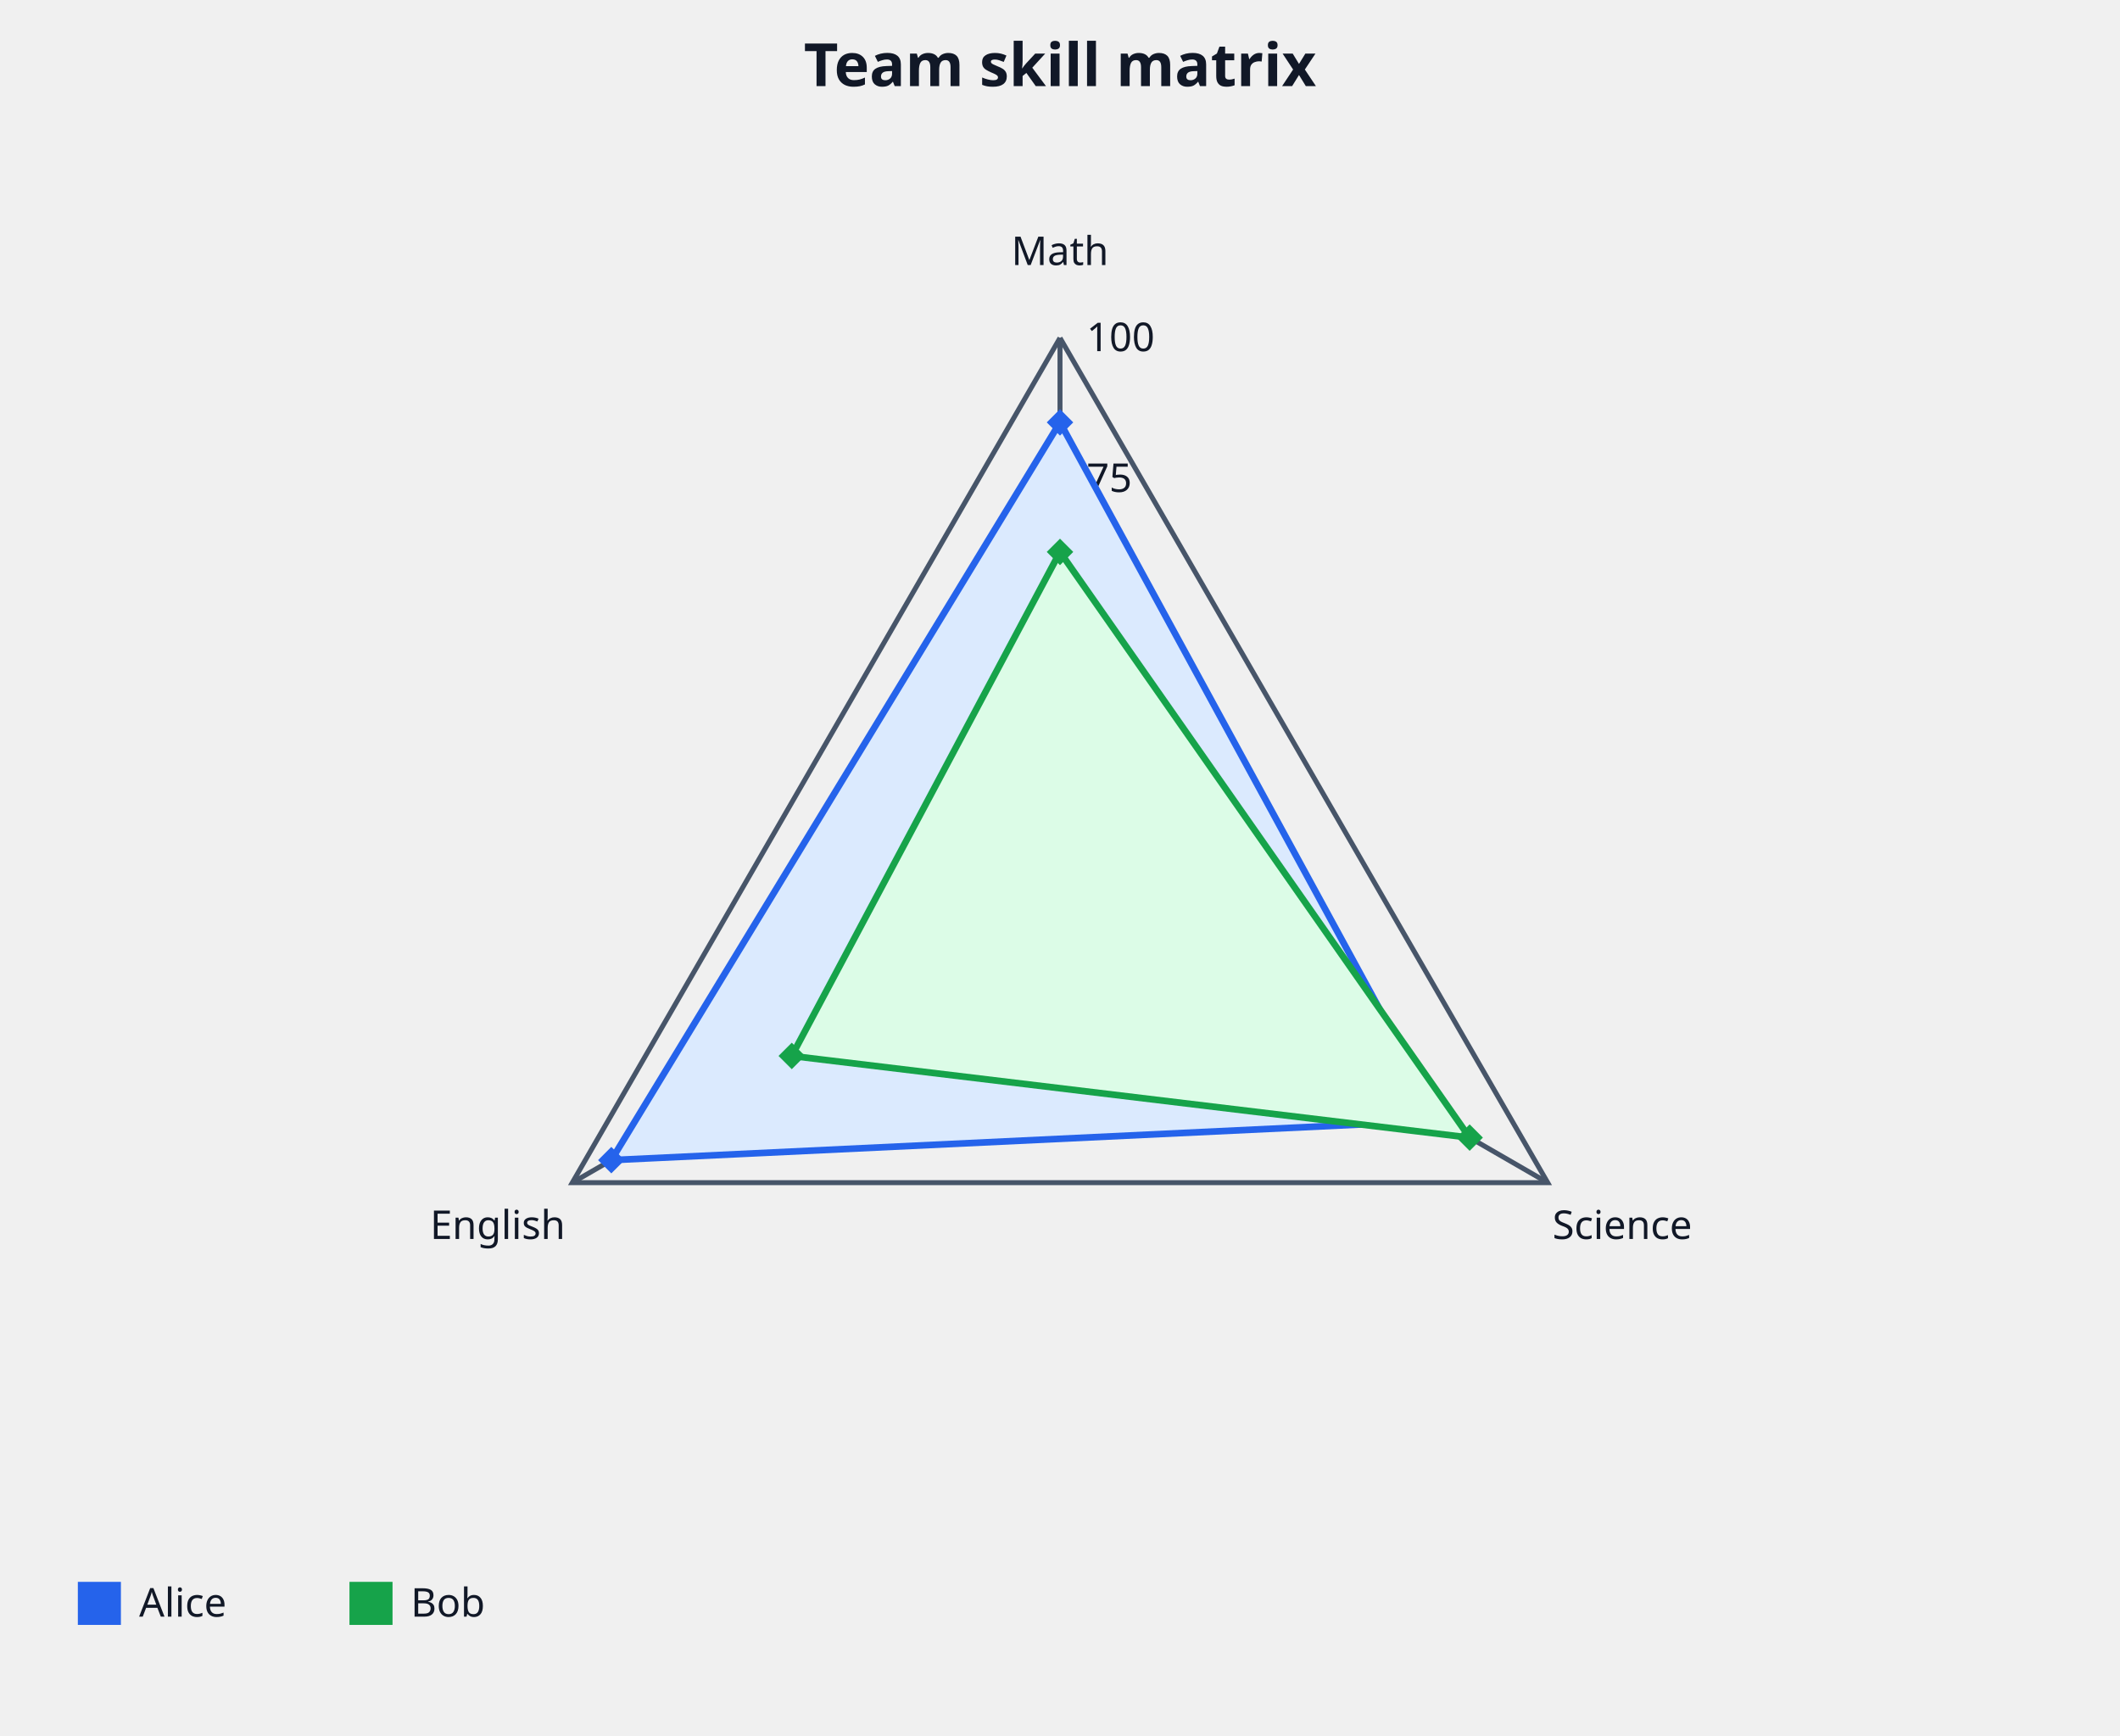
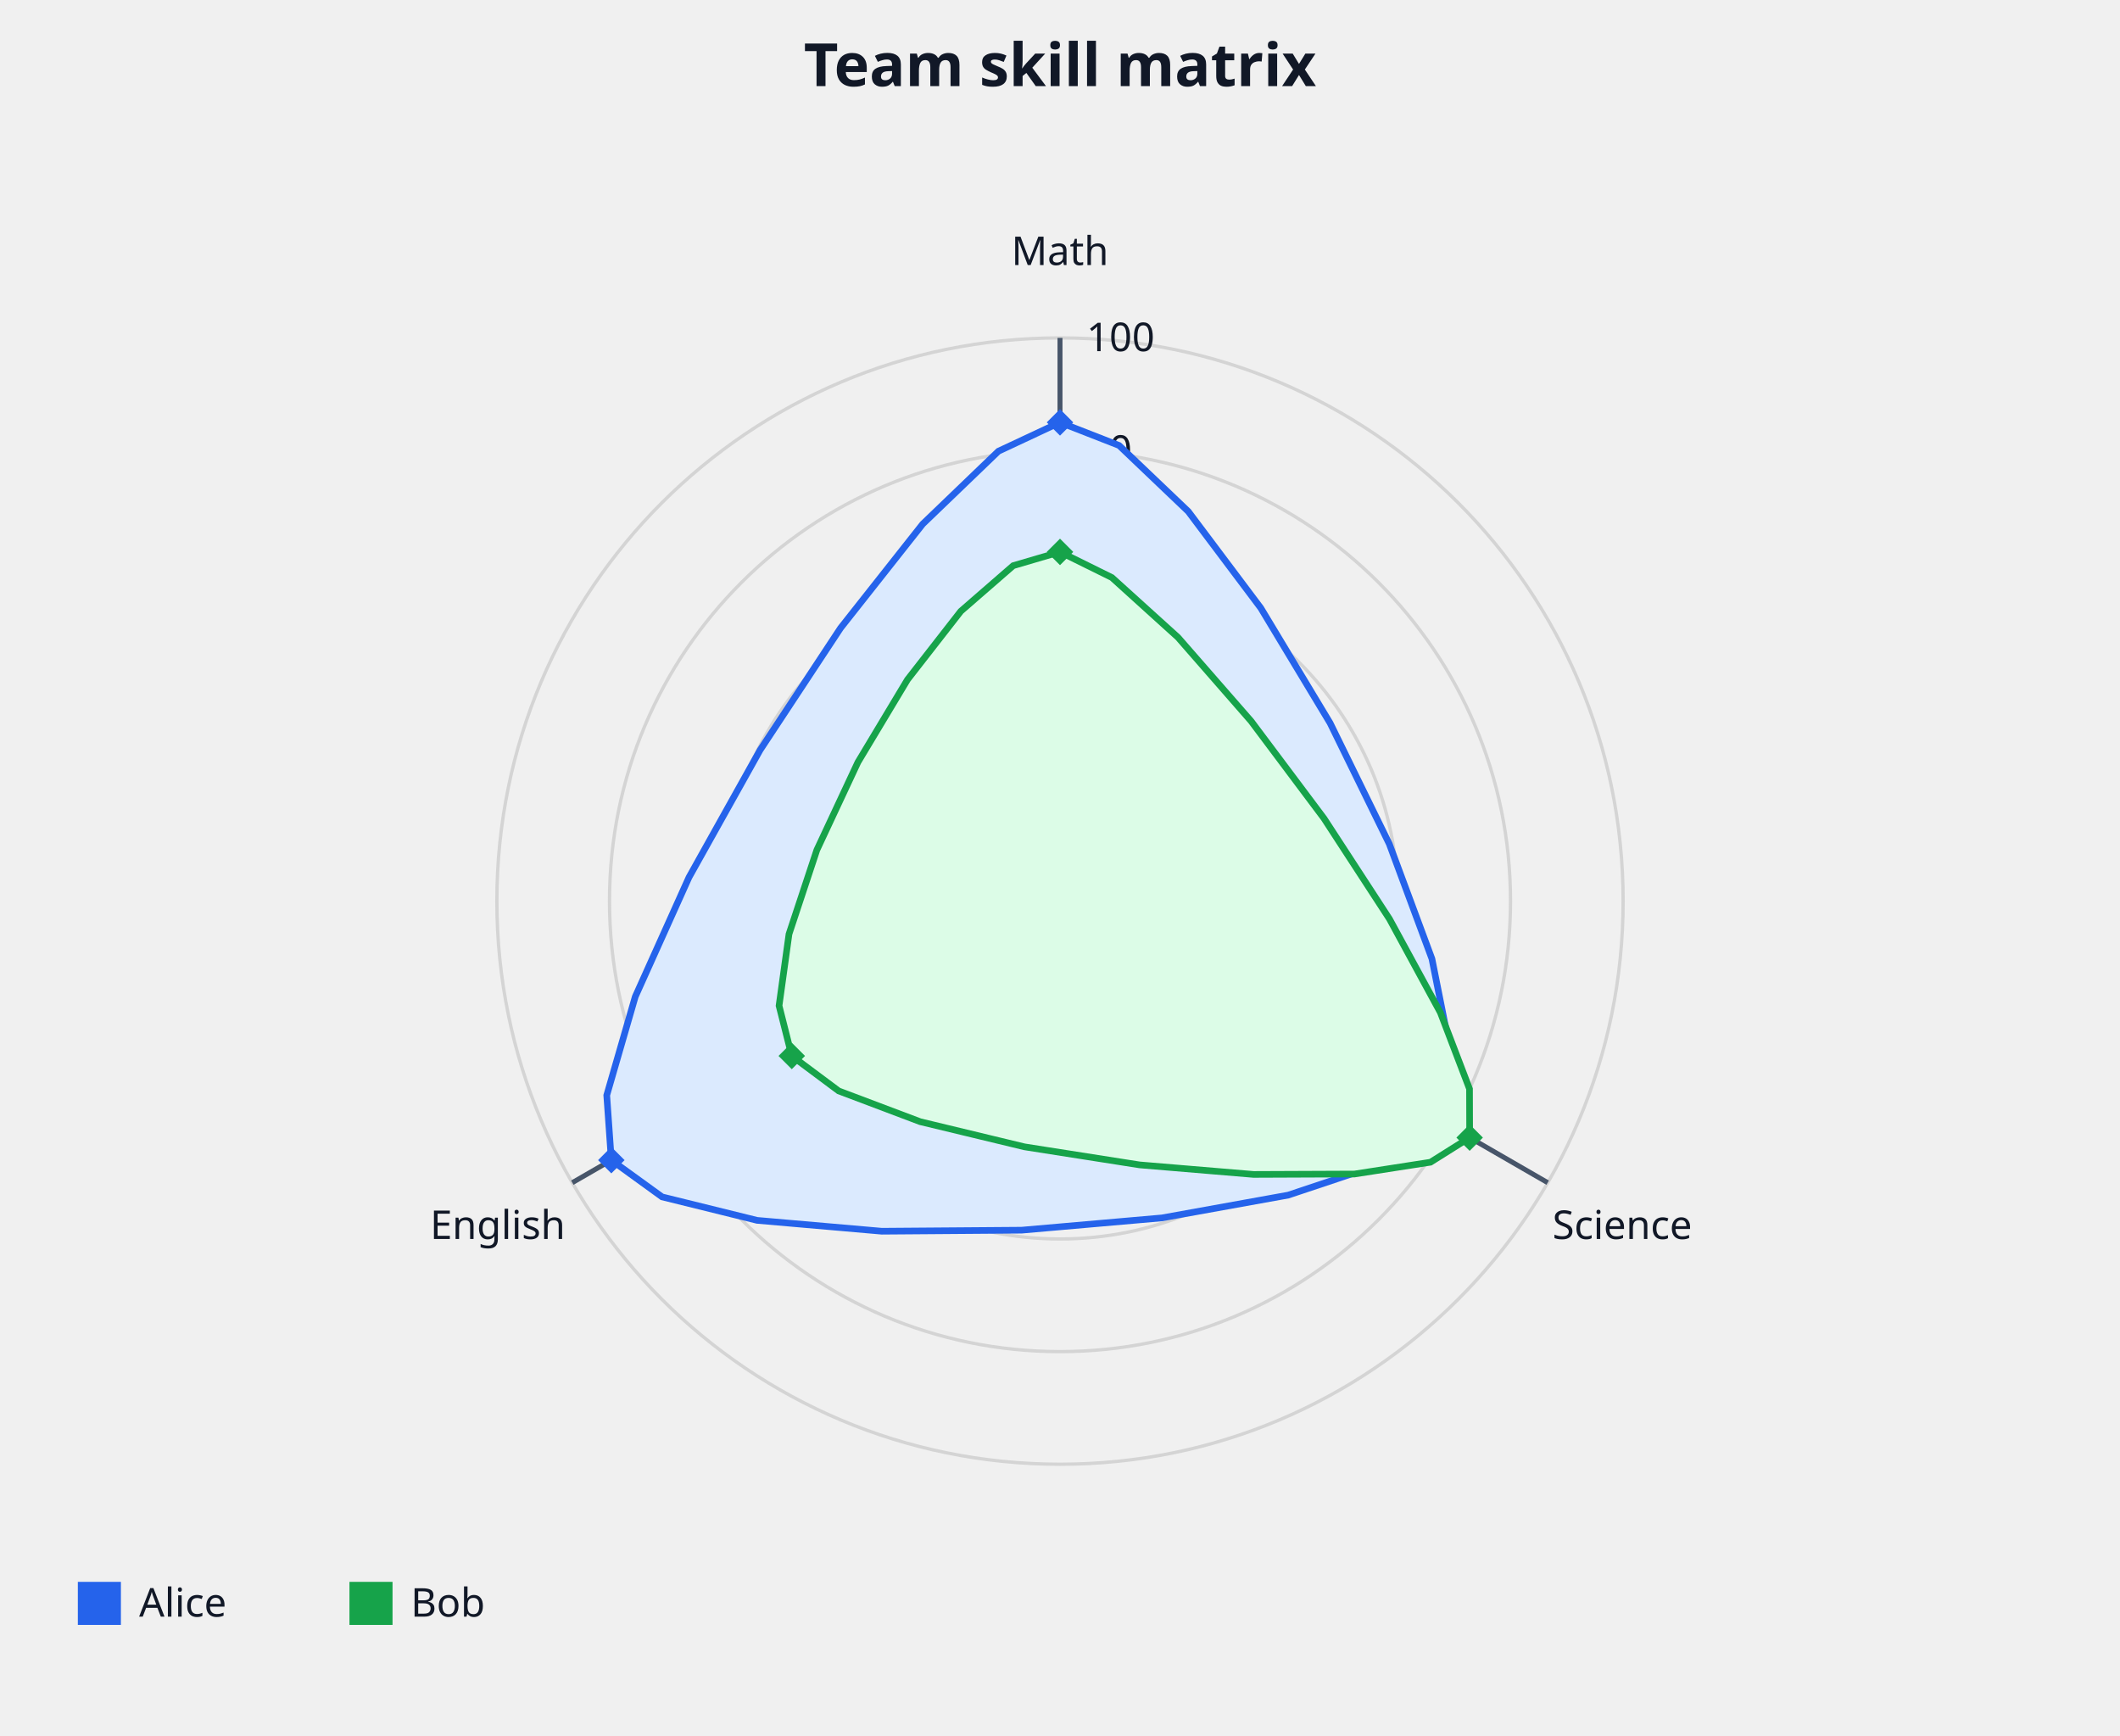
<svg xmlns="http://www.w3.org/2000/svg" width="640" height="524" viewBox="0 0 640 524" role="img">
  <text x="320" y="26" text-anchor="middle" font-family="sans-serif" font-size="18" font-weight="600" fill="#111827">Team skill matrix</text>
-   <polyline points="320,229.5 356.806,293.25 283.194,293.25 320,229.5" stroke="#475569" stroke-width="1.5" fill="none" />
-   <text x="328" y="233.5" text-anchor="start" font-family="sans-serif" font-size="12" font-weight="400" fill="#111827">25</text>
-   <polyline points="320,187 393.612,314.5 246.388,314.5 320,187" stroke="#475569" stroke-width="1.5" fill="none" />
-   <text x="328" y="191" text-anchor="start" font-family="sans-serif" font-size="12" font-weight="400" fill="#111827">50</text>
-   <polyline points="320,144.5 430.418,335.75 209.582,335.75 320,144.5" stroke="#475569" stroke-width="1.5" fill="none" />
-   <text x="328" y="148.5" text-anchor="start" font-family="sans-serif" font-size="12" font-weight="400" fill="#111827">75</text>
-   <polyline points="320,102 467.224,357 172.776,357 320,102" stroke="#475569" stroke-width="1.5" fill="none" />
+   <ellipse cx="320" cy="272" rx="34" ry="34" fill="#ffffff" fill-opacity="0" stroke="#d4d4d4" stroke-width="1" />
+   <text x="328" y="242" text-anchor="start" font-family="sans-serif" font-size="12" font-weight="400" fill="#111827">20</text>
+   <ellipse cx="320" cy="272" rx="68" ry="68" fill="#ffffff" fill-opacity="0" stroke="#d4d4d4" stroke-width="1" />
+   <text x="328" y="208" text-anchor="start" font-family="sans-serif" font-size="12" font-weight="400" fill="#111827">40</text>
+   <ellipse cx="320" cy="272" rx="102" ry="102" fill="#ffffff" fill-opacity="0" stroke="#d4d4d4" stroke-width="1" />
+   <text x="328" y="174" text-anchor="start" font-family="sans-serif" font-size="12" font-weight="400" fill="#111827">60</text>
+   <ellipse cx="320" cy="272" rx="136" ry="136" fill="#ffffff" fill-opacity="0" stroke="#d4d4d4" stroke-width="1" />
+   <text x="328" y="140" text-anchor="start" font-family="sans-serif" font-size="12" font-weight="400" fill="#111827">80</text>
+   <ellipse cx="320" cy="272" rx="170" ry="170" fill="#ffffff" fill-opacity="0" stroke="#d4d4d4" stroke-width="1" />
  <text x="328" y="106" text-anchor="start" font-family="sans-serif" font-size="12" font-weight="400" fill="#111827">100</text>
  <line x1="320" y1="272" x2="320" y2="102" stroke="#475569" stroke-width="1.5" fill="none" />
  <text x="320" y="80" text-anchor="middle" font-family="sans-serif" font-size="12" font-weight="400" fill="#111827">Math</text>
  <line x1="320" y1="272" x2="467.224" y2="357" stroke="#475569" stroke-width="1.5" fill="none" />
  <text x="489.741" y="374" text-anchor="middle" font-family="sans-serif" font-size="12" font-weight="400" fill="#111827">Science</text>
  <line x1="320" y1="272" x2="172.776" y2="357" stroke="#475569" stroke-width="1.5" fill="none" />
  <text x="150.259" y="374" text-anchor="middle" font-family="sans-serif" font-size="12" font-weight="400" fill="#111827">English</text>
-   <polygon points="320,127.5 434.835,338.3 184.554,350.2" fill="#dbeafe" />
-   <polyline points="320,127.5 434.835,338.3 184.554,350.2 320,127.5" stroke="#2563eb" stroke-width="2" fill="none" />
+   <polygon points="320,127.5 337.837,134.466 358.715,154.381 380.618,183.54 401.525,218.238 419.42,254.768 432.282,289.425 438.093,318.504 434.835,338.3 418.384,350.909 388.896,360.759 350.77,367.64 308.406,371.344 266.203,371.661 228.56,368.382 199.877,361.298 184.554,350.2 183.168,330.625 191.777,300.86 208,264.82 229.457,226.419 253.766,189.572 278.547,158.193 301.419,136.198" fill="#dbeafe" />
+   <polyline points="320,127.5 337.837,134.466 358.715,154.381 380.618,183.54 401.525,218.238 419.42,254.768 432.282,289.425 438.093,318.504 434.835,338.3 418.384,350.909 388.896,360.759 350.77,367.64 308.406,371.344 266.203,371.661 228.56,368.382 199.877,361.298 184.554,350.2 183.168,330.625 191.777,300.86 208,264.82 229.457,226.419 253.766,189.572 278.547,158.193 301.419,136.198 320,127.5" stroke="#2563eb" stroke-width="2" fill="none" />
  <polygon points="320,123.5 324,127.5 320,131.5 316,127.5" fill="#2563eb" />
  <polygon points="434.835,334.3 438.835,338.3 434.835,342.3 430.835,338.3" fill="#2563eb" />
  <polygon points="184.554,346.2 188.554,350.2 184.554,354.2 180.554,350.2" fill="#2563eb" />
-   <polygon points="320,166.6 443.668,343.4 239.027,318.75" fill="#dcfce7" />
-   <polyline points="320,166.6 443.668,343.4 239.027,318.75 320,166.6" stroke="#16a34a" stroke-width="2" fill="none" />
+   <polygon points="320,166.6 335.66,174.336 355.61,192.392 377.676,217.66 399.685,247.031 419.463,277.399 434.835,305.655 443.628,328.691 443.668,343.4 431.846,350.83 408.898,354.39 378.422,354.514 344.016,351.634 309.276,346.185 277.8,338.599 253.184,329.309 239.027,318.75 235.189,303.584 238.187,281.968 246.596,256.576 258.994,230.084 273.956,205.166 290.061,184.496 305.883,170.75" fill="#dcfce7" />
+   <polyline points="320,166.6 335.66,174.336 355.61,192.392 377.676,217.66 399.685,247.031 419.463,277.399 434.835,305.655 443.628,328.691 443.668,343.4 431.846,350.83 408.898,354.39 378.422,354.514 344.016,351.634 309.276,346.185 277.8,338.599 253.184,329.309 239.027,318.75 235.189,303.584 238.187,281.968 246.596,256.576 258.994,230.084 273.956,205.166 290.061,184.496 305.883,170.75 320,166.6" stroke="#16a34a" stroke-width="2" fill="none" />
  <polygon points="320,162.6 324,166.6 320,170.6 316,166.6" fill="#16a34a" />
  <polygon points="443.668,339.4 447.668,343.4 443.668,347.4 439.668,343.4" fill="#16a34a" />
  <polygon points="239.027,314.75 243.027,318.75 239.027,322.75 235.027,318.75" fill="#16a34a" />
  <rect x="24" y="478" width="12" height="12" rx="0" fill="#2563eb" stroke="#2563eb" stroke-width="1" />
  <text x="42" y="488" text-anchor="start" font-family="sans-serif" font-size="12" font-weight="400" fill="#111827">Alice</text>
  <rect x="106" y="478" width="12" height="12" rx="0" fill="#16a34a" stroke="#16a34a" stroke-width="1" />
  <text x="124" y="488" text-anchor="start" font-family="sans-serif" font-size="12" font-weight="400" fill="#111827">Bob</text>
</svg>
